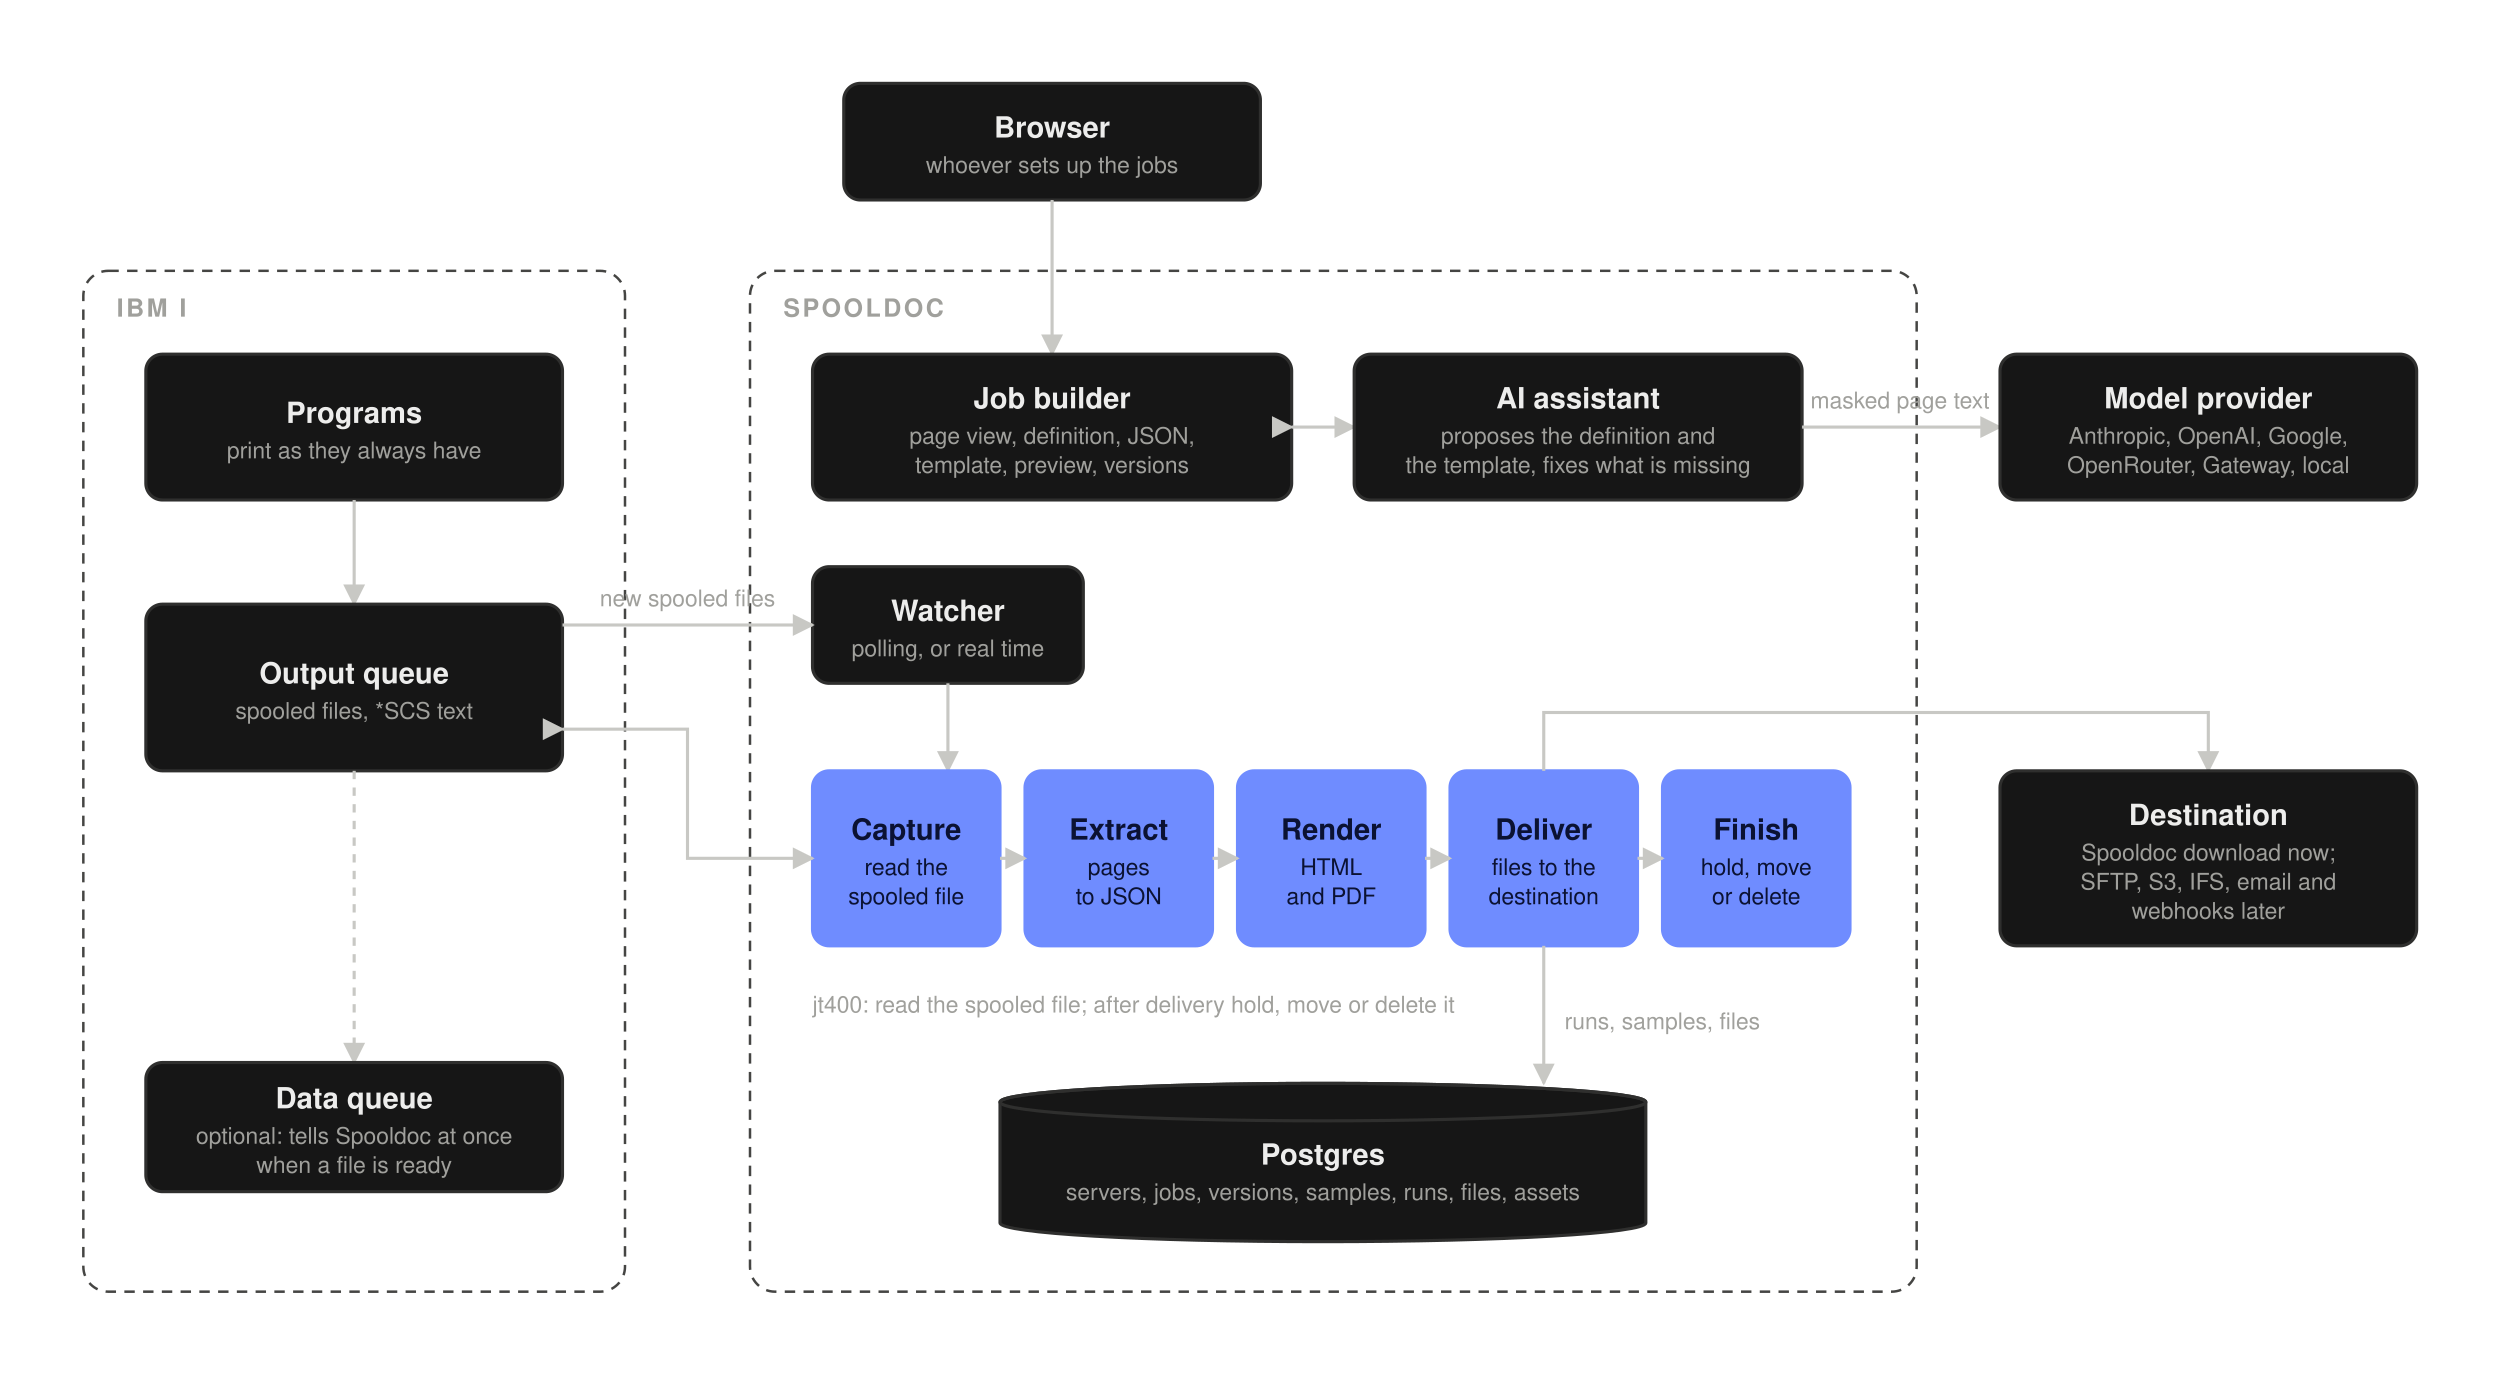
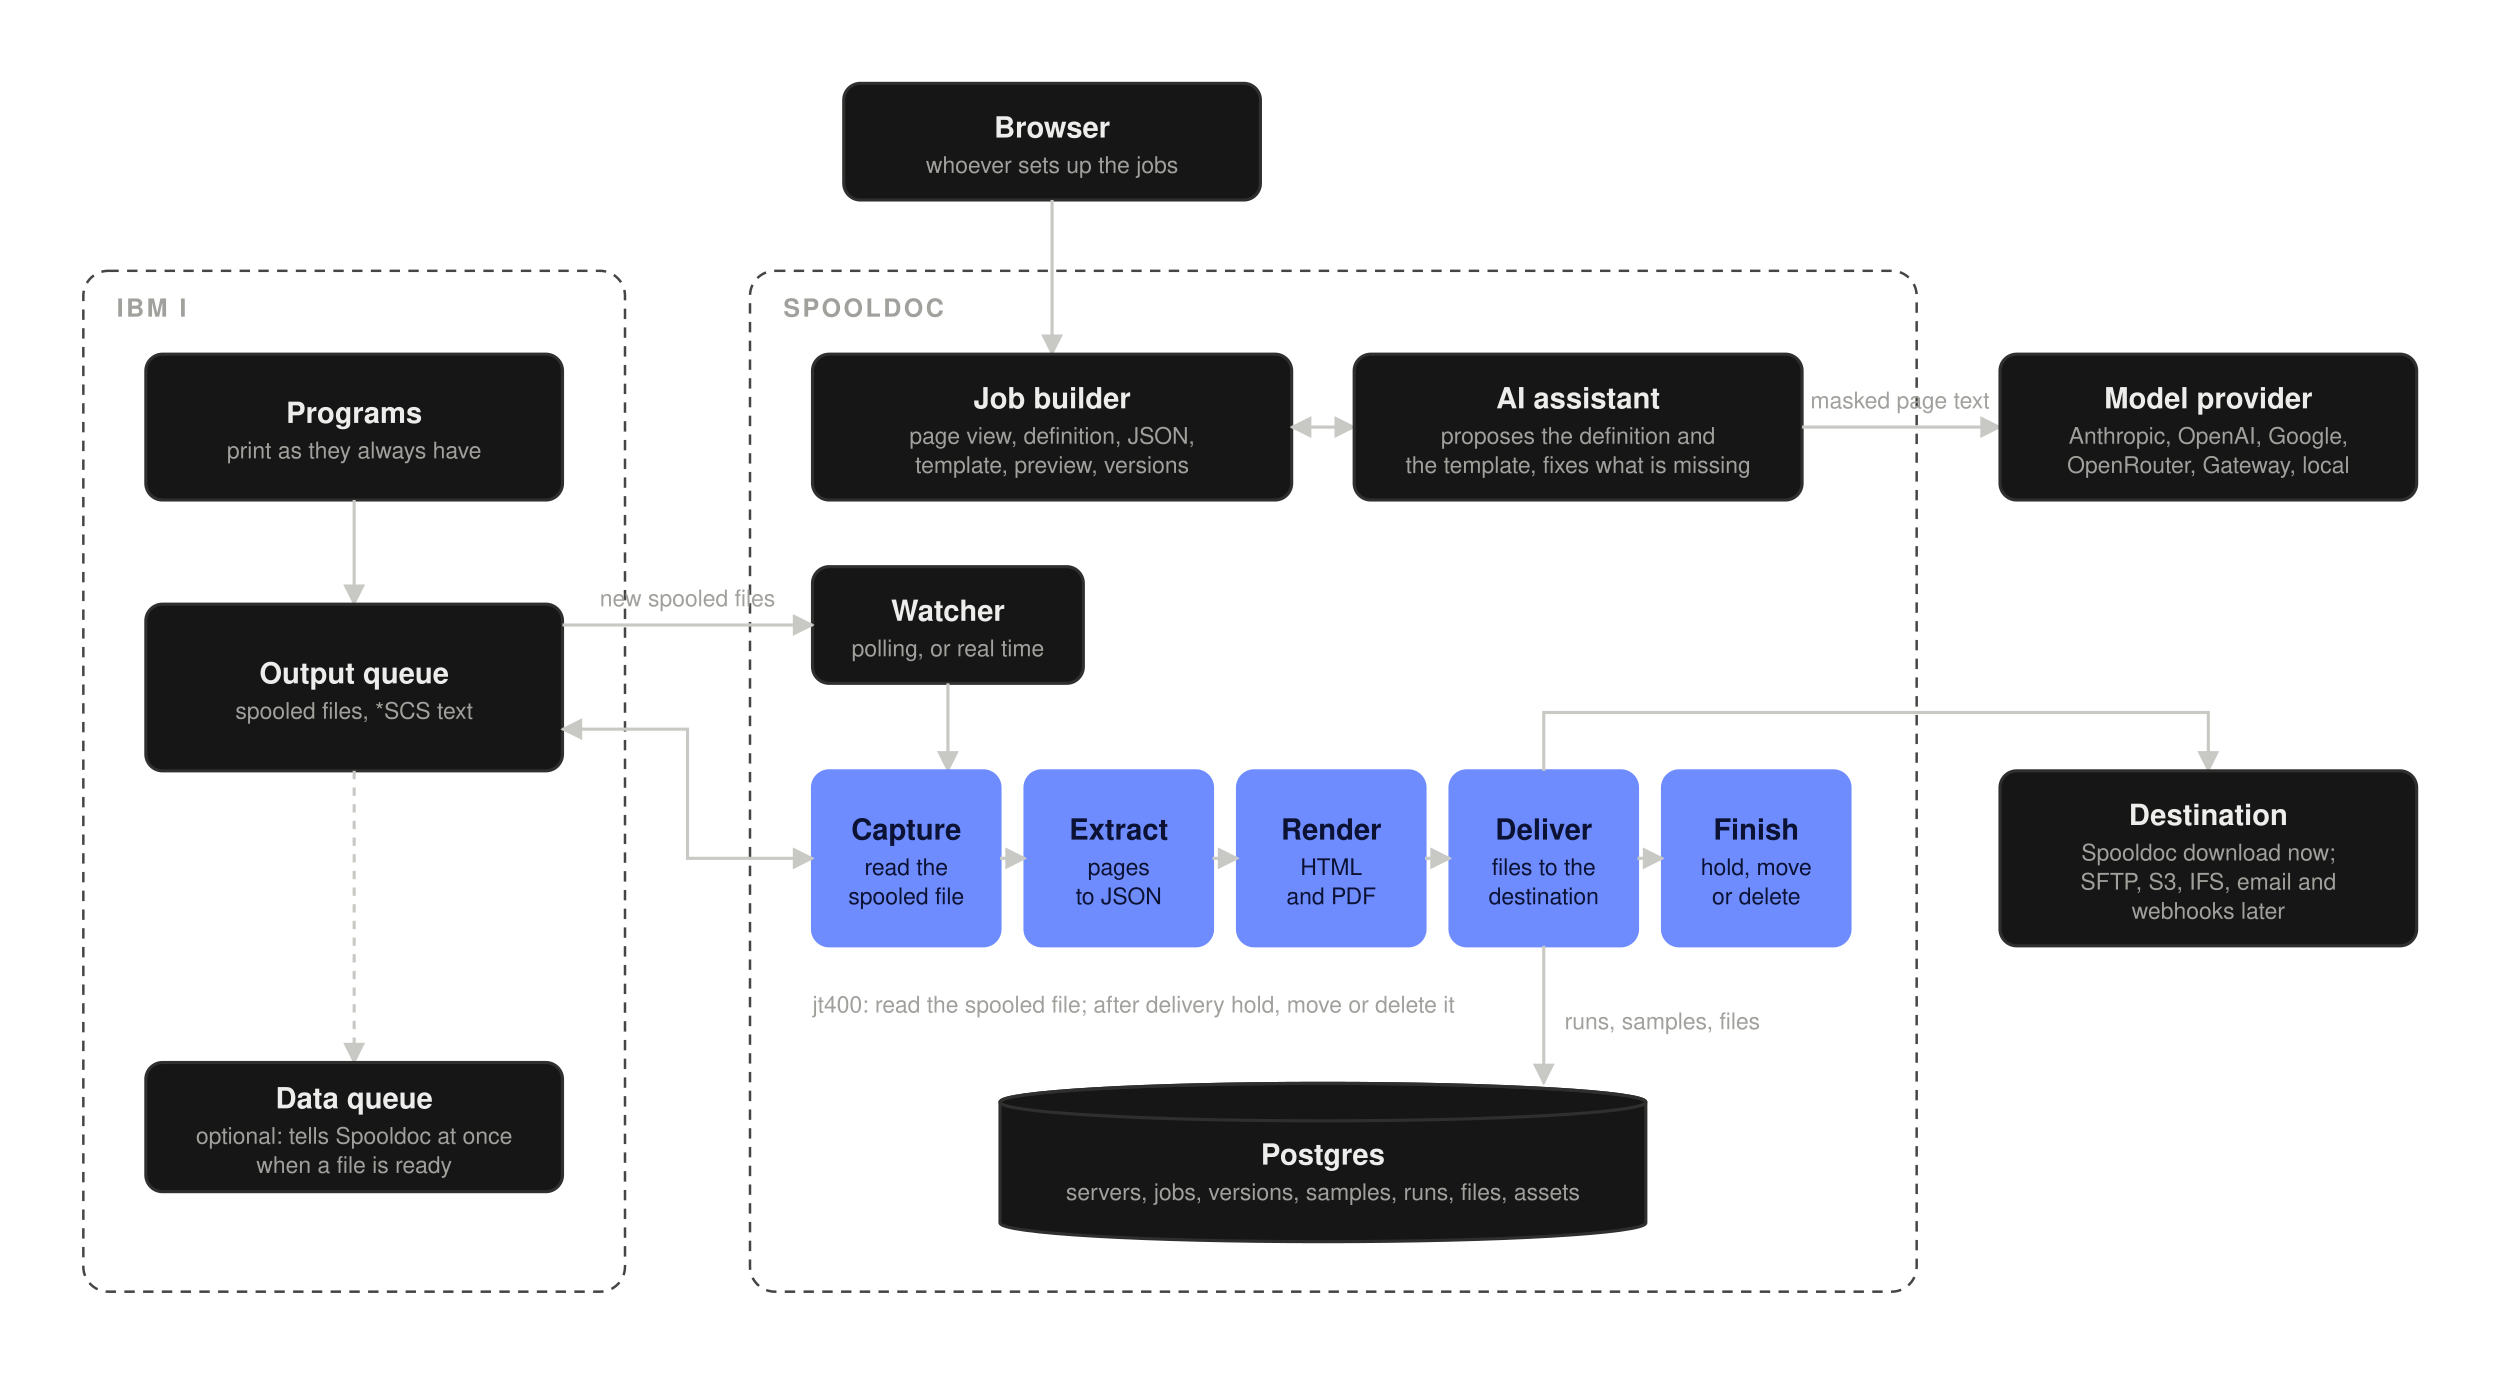
<svg xmlns="http://www.w3.org/2000/svg" width="1200" height="660" viewBox="0 0 1200 660" font-family="ui-sans-serif, -apple-system, 'Segoe UI', Helvetica, Arial, sans-serif" role="img" aria-label="Spooldoc architecture">
  <defs>
    <marker id="head" viewBox="0 0 10 10" refX="9" refY="5" markerWidth="7" markerHeight="7" orient="auto-start-reverse">
      <path d="M0 0 L10 5 L0 10 z" fill="#c8c8c4" />
-     </marker>
-     <marker id="tail" viewBox="0 0 10 10" refX="1" refY="5" markerWidth="7" markerHeight="7" orient="auto-start-reverse">
-       <path d="M10 0 L0 5 L10 10 z" fill="#c8c8c4" />
    </marker>
  </defs>
  <rect x="40" y="130" width="260" height="490" rx="12" fill="none" stroke="#454543" stroke-width="1.2" stroke-dasharray="5 4" />
  <text x="56" y="152" font-size="12" font-weight="600" letter-spacing="1.2" fill="#a0a09c">IBM I</text>
  <rect x="360" y="130" width="560" height="490" rx="12" fill="none" stroke="#454543" stroke-width="1.2" stroke-dasharray="5 4" />
  <text x="376" y="152" font-size="12" font-weight="600" letter-spacing="1.2" fill="#a0a09c">SPOOLDOC</text>
  <rect x="70" y="170" width="200" height="70" rx="8" fill="#161616" stroke="#2f2f2e" stroke-width="1.5" />
  <text x="170.0" y="203.0" text-anchor="middle" font-size="14" font-weight="600" fill="#ededec">Programs</text>
  <text x="170.0" y="220.0" text-anchor="middle" font-size="11" fill="#a0a09c">print as they always have</text>
  <path d="M170 240 V290" fill="none" stroke="#c8c8c4" stroke-width="1.5" marker-end="url(#head)" />
  <rect x="70" y="290" width="200" height="80" rx="8" fill="#161616" stroke="#2f2f2e" stroke-width="1.5" />
  <text x="170.0" y="328.0" text-anchor="middle" font-size="14" font-weight="600" fill="#ededec">Output queue</text>
  <text x="170.0" y="345.0" text-anchor="middle" font-size="11" fill="#a0a09c">spooled files, *SCS text</text>
  <path d="M170 370 V510" fill="none" stroke="#c8c8c4" stroke-width="1.5" stroke-dasharray="4 4" marker-end="url(#head)" />
  <rect x="70" y="510" width="200" height="62" rx="8" fill="#161616" stroke="#2f2f2e" stroke-width="1.5" />
  <text x="170.0" y="532.0" text-anchor="middle" font-size="14" font-weight="600" fill="#ededec">Data queue</text>
  <text x="170.0" y="549.0" text-anchor="middle" font-size="11" fill="#a0a09c">optional: tells Spooldoc at once</text>
  <text x="170.0" y="563.0" text-anchor="middle" font-size="11" fill="#a0a09c">when a file is ready</text>
  <rect x="405" y="40" width="200" height="56" rx="8" fill="#161616" stroke="#2f2f2e" stroke-width="1.5" />
  <text x="505.0" y="66.0" text-anchor="middle" font-size="14" font-weight="600" fill="#ededec">Browser</text>
  <text x="505.0" y="83.0" text-anchor="middle" font-size="11" fill="#a0a09c">whoever sets up the jobs</text>
  <path d="M505 96 V170" fill="none" stroke="#c8c8c4" stroke-width="1.5" marker-end="url(#head)" />
  <rect x="390" y="170" width="230" height="70" rx="8" fill="#161616" stroke="#2f2f2e" stroke-width="1.5" />
  <text x="505.0" y="196.0" text-anchor="middle" font-size="14" font-weight="600" fill="#ededec">Job builder</text>
  <text x="505.0" y="213.0" text-anchor="middle" font-size="11" fill="#a0a09c">page view, definition, JSON,</text>
  <text x="505.0" y="227.0" text-anchor="middle" font-size="11" fill="#a0a09c">template, preview, versions</text>
-   <path d="M620 205 H650" fill="none" stroke="#c8c8c4" stroke-width="1.5" marker-end="url(#head)" marker-start="url(#tail)" />
+   <path d="M620 205 H650" fill="none" stroke="#c8c8c4" stroke-width="1.5" marker-end="url(#head)" marker-start="url(#head)" />
  <rect x="650" y="170" width="215" height="70" rx="8" fill="#161616" stroke="#2f2f2e" stroke-width="1.5" />
  <text x="757.5" y="196.0" text-anchor="middle" font-size="14" font-weight="600" fill="#ededec">AI assistant</text>
  <text x="757.5" y="213.0" text-anchor="middle" font-size="11" fill="#a0a09c">proposes the definition and</text>
  <text x="757.5" y="227.0" text-anchor="middle" font-size="11" fill="#a0a09c">the template, fixes what is missing</text>
  <path d="M865 205 H960" fill="none" stroke="#c8c8c4" stroke-width="1.5" marker-end="url(#head)" />
  <text x="912" y="196" text-anchor="middle" font-size="11" fill="#a0a09c">masked page text</text>
  <rect x="960" y="170" width="200" height="70" rx="8" fill="#161616" stroke="#2f2f2e" stroke-width="1.5" />
  <text x="1060.0" y="196.0" text-anchor="middle" font-size="14" font-weight="600" fill="#ededec">Model provider</text>
  <text x="1060.0" y="213.0" text-anchor="middle" font-size="11" fill="#a0a09c">Anthropic, OpenAI, Google,</text>
  <text x="1060.0" y="227.0" text-anchor="middle" font-size="11" fill="#a0a09c">OpenRouter, Gateway, local</text>
  <rect x="390" y="272" width="130" height="56" rx="8" fill="#161616" stroke="#2f2f2e" stroke-width="1.5" />
  <text x="455.0" y="298.0" text-anchor="middle" font-size="14" font-weight="600" fill="#ededec">Watcher</text>
  <text x="455.0" y="315.0" text-anchor="middle" font-size="11" fill="#a0a09c">polling, or real time</text>
  <path d="M455 328 V370" fill="none" stroke="#c8c8c4" stroke-width="1.5" marker-end="url(#head)" />
  <rect x="390" y="370" width="90" height="84" rx="8" fill="#6f8cff" stroke="#6f8cff" stroke-width="1.5" />
  <text x="435.0" y="403.0" text-anchor="middle" font-size="14" font-weight="600" fill="#0b1233">Capture</text>
  <text x="435.0" y="420.0" text-anchor="middle" font-size="11" fill="#0b1233">read the</text>
  <text x="435.0" y="434.0" text-anchor="middle" font-size="11" fill="#0b1233">spooled file</text>
  <rect x="492" y="370" width="90" height="84" rx="8" fill="#6f8cff" stroke="#6f8cff" stroke-width="1.5" />
  <text x="537.0" y="403.0" text-anchor="middle" font-size="14" font-weight="600" fill="#0b1233">Extract</text>
  <text x="537.0" y="420.0" text-anchor="middle" font-size="11" fill="#0b1233">pages</text>
  <text x="537.0" y="434.0" text-anchor="middle" font-size="11" fill="#0b1233">to JSON</text>
  <rect x="594" y="370" width="90" height="84" rx="8" fill="#6f8cff" stroke="#6f8cff" stroke-width="1.5" />
  <text x="639.0" y="403.0" text-anchor="middle" font-size="14" font-weight="600" fill="#0b1233">Render</text>
  <text x="639.0" y="420.0" text-anchor="middle" font-size="11" fill="#0b1233">HTML</text>
  <text x="639.0" y="434.0" text-anchor="middle" font-size="11" fill="#0b1233">and PDF</text>
  <rect x="696" y="370" width="90" height="84" rx="8" fill="#6f8cff" stroke="#6f8cff" stroke-width="1.5" />
  <text x="741.0" y="403.0" text-anchor="middle" font-size="14" font-weight="600" fill="#0b1233">Deliver</text>
  <text x="741.0" y="420.0" text-anchor="middle" font-size="11" fill="#0b1233">files to the</text>
  <text x="741.0" y="434.0" text-anchor="middle" font-size="11" fill="#0b1233">destination</text>
  <rect x="798" y="370" width="90" height="84" rx="8" fill="#6f8cff" stroke="#6f8cff" stroke-width="1.5" />
  <text x="843.0" y="403.0" text-anchor="middle" font-size="14" font-weight="600" fill="#0b1233">Finish</text>
  <text x="843.0" y="420.0" text-anchor="middle" font-size="11" fill="#0b1233">hold, move</text>
  <text x="843.0" y="434.0" text-anchor="middle" font-size="11" fill="#0b1233">or delete</text>
  <path d="M480 412 H492" fill="none" stroke="#c8c8c4" stroke-width="1.5" marker-end="url(#head)" />
  <path d="M582 412 H594" fill="none" stroke="#c8c8c4" stroke-width="1.5" marker-end="url(#head)" />
  <path d="M684 412 H696" fill="none" stroke="#c8c8c4" stroke-width="1.5" marker-end="url(#head)" />
  <path d="M786 412 H798" fill="none" stroke="#c8c8c4" stroke-width="1.5" marker-end="url(#head)" />
  <path d="M270 300 H390" fill="none" stroke="#c8c8c4" stroke-width="1.5" marker-end="url(#head)" />
  <text x="330" y="291" text-anchor="middle" font-size="11" fill="#a0a09c">new spooled files</text>
-   <path d="M270 350 H330 V412 H390" fill="none" stroke="#c8c8c4" stroke-width="1.5" marker-end="url(#head)" marker-start="url(#tail)" />
+   <path d="M270 350 H330 V412 H390" fill="none" stroke="#c8c8c4" stroke-width="1.5" marker-end="url(#head)" marker-start="url(#head)" />
  <text x="390" y="486" font-size="11" fill="#a0a09c">jt400: read the spooled file; after delivery hold, move or delete it</text>
  <path d="M741 454 V520" fill="none" stroke="#c8c8c4" stroke-width="1.5" marker-end="url(#head)" />
  <text x="751" y="494" text-anchor="start" font-size="11" fill="#a0a09c">runs, samples, files</text>
  <path d="M480 529 a155.0 9 0 0 1 310 0 v58 a155.0 9 0 0 1 -310 0 z" fill="#161616" stroke="#2f2f2e" stroke-width="1.5" />
  <ellipse cx="635.0" cy="529" rx="155.0" ry="9" fill="none" stroke="#2f2f2e" stroke-width="1.5" />
  <text x="635.0" y="559.0" text-anchor="middle" font-size="14" font-weight="600" fill="#ededec">Postgres</text>
  <text x="635.0" y="576.0" text-anchor="middle" font-size="11" fill="#a0a09c">servers, jobs, versions, samples, runs, files, assets</text>
  <path d="M741 370 V342 H1060 V370" fill="none" stroke="#c8c8c4" stroke-width="1.5" marker-end="url(#head)" />
  <rect x="960" y="370" width="200" height="84" rx="8" fill="#161616" stroke="#2f2f2e" stroke-width="1.5" />
  <text x="1060.0" y="396.0" text-anchor="middle" font-size="14" font-weight="600" fill="#ededec">Destination</text>
  <text x="1060.0" y="413.0" text-anchor="middle" font-size="11" fill="#a0a09c">Spooldoc download now;</text>
  <text x="1060.0" y="427.0" text-anchor="middle" font-size="11" fill="#a0a09c">SFTP, S3, IFS, email and</text>
  <text x="1060.0" y="441.0" text-anchor="middle" font-size="11" fill="#a0a09c">webhooks later</text>
</svg>
